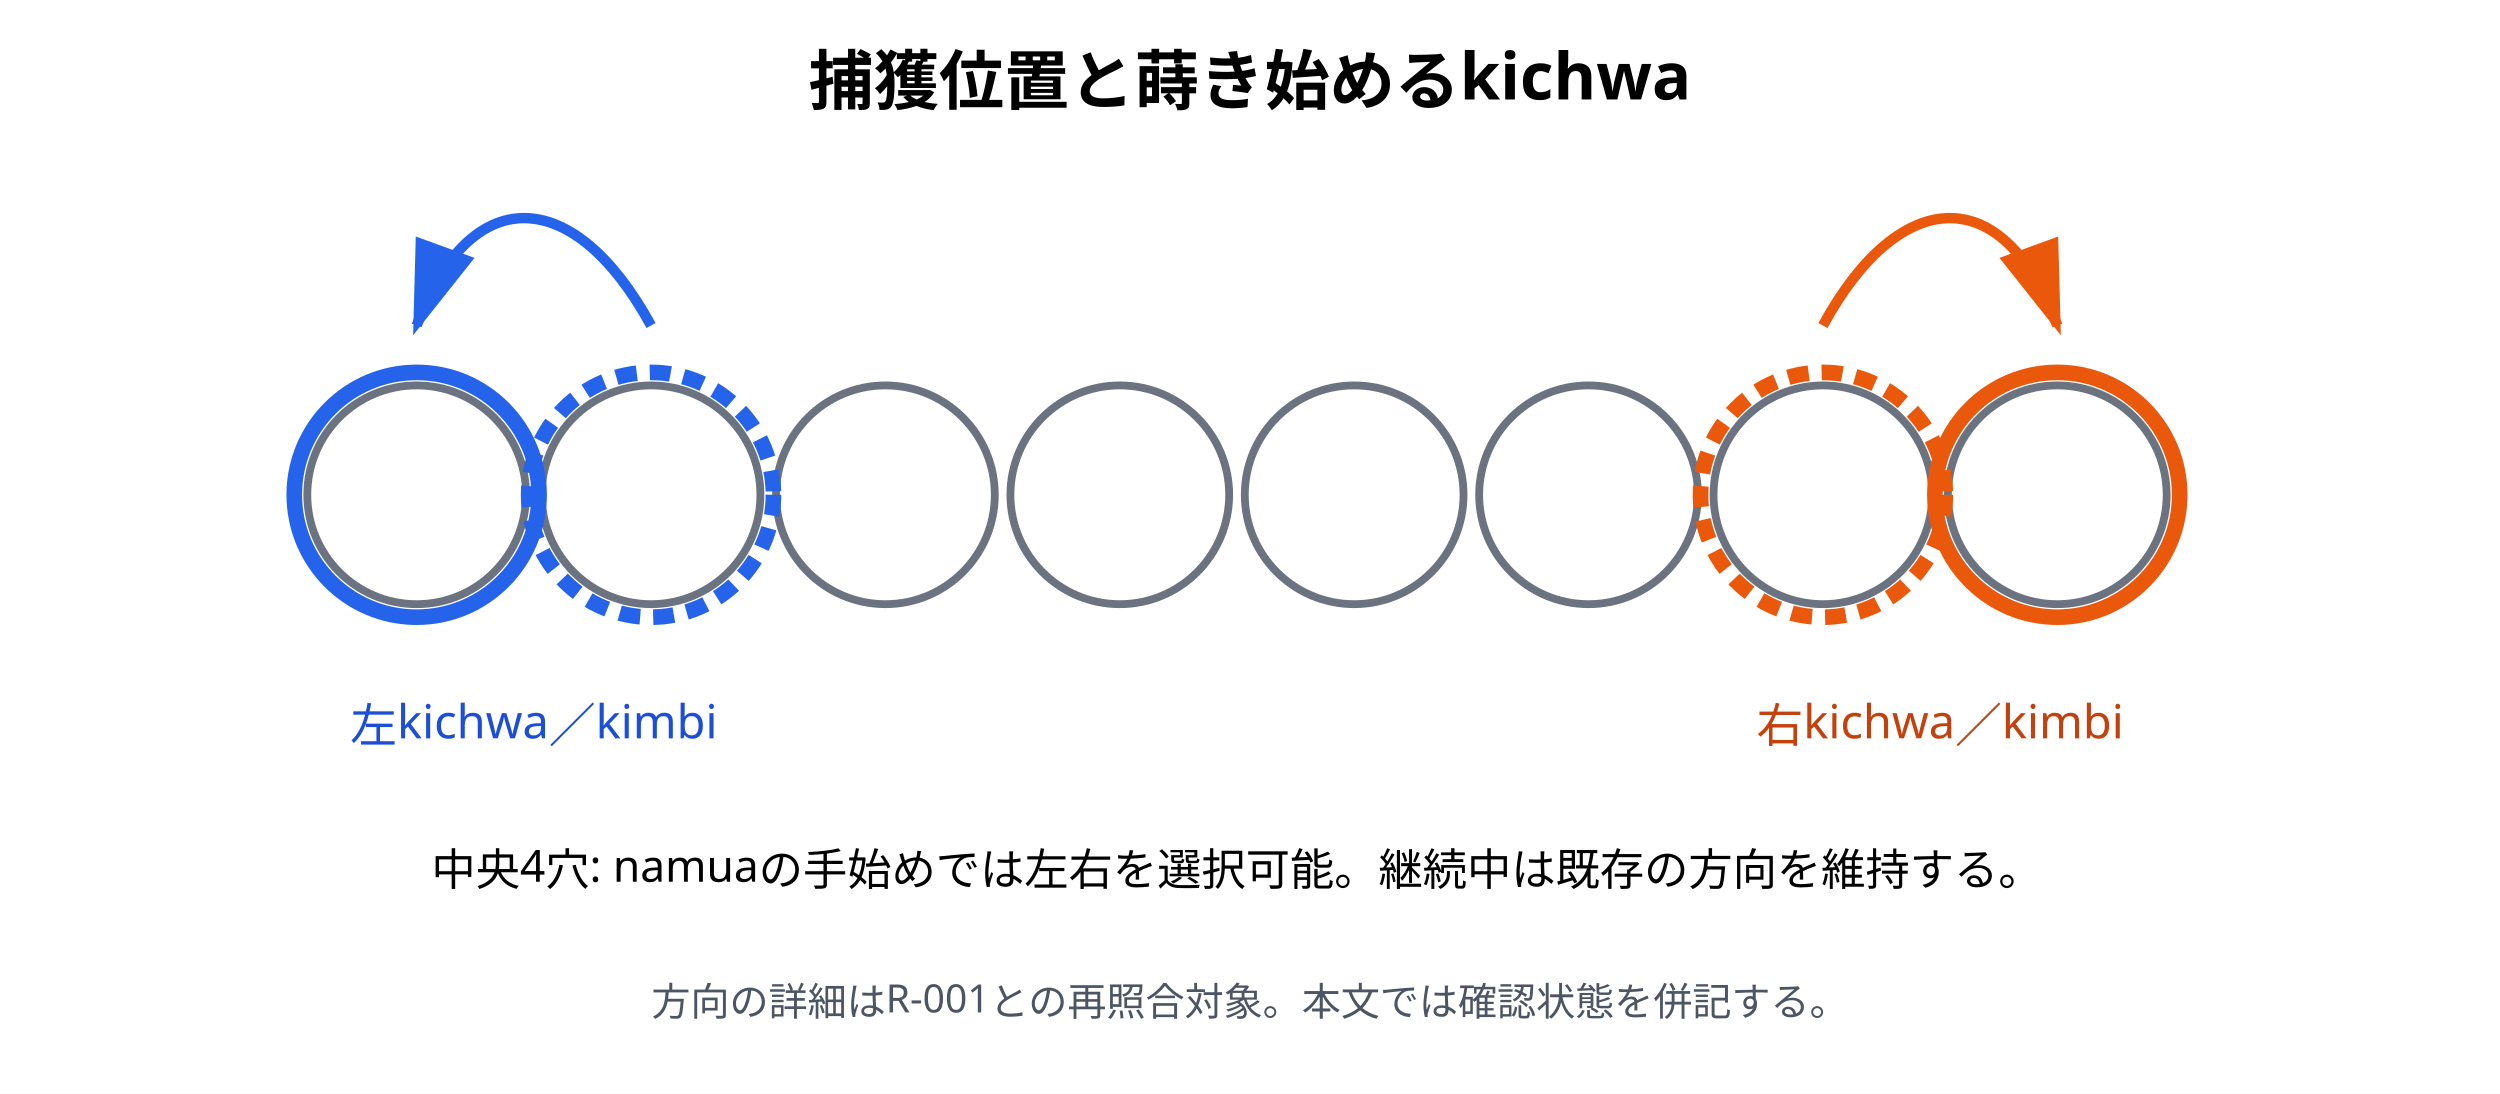
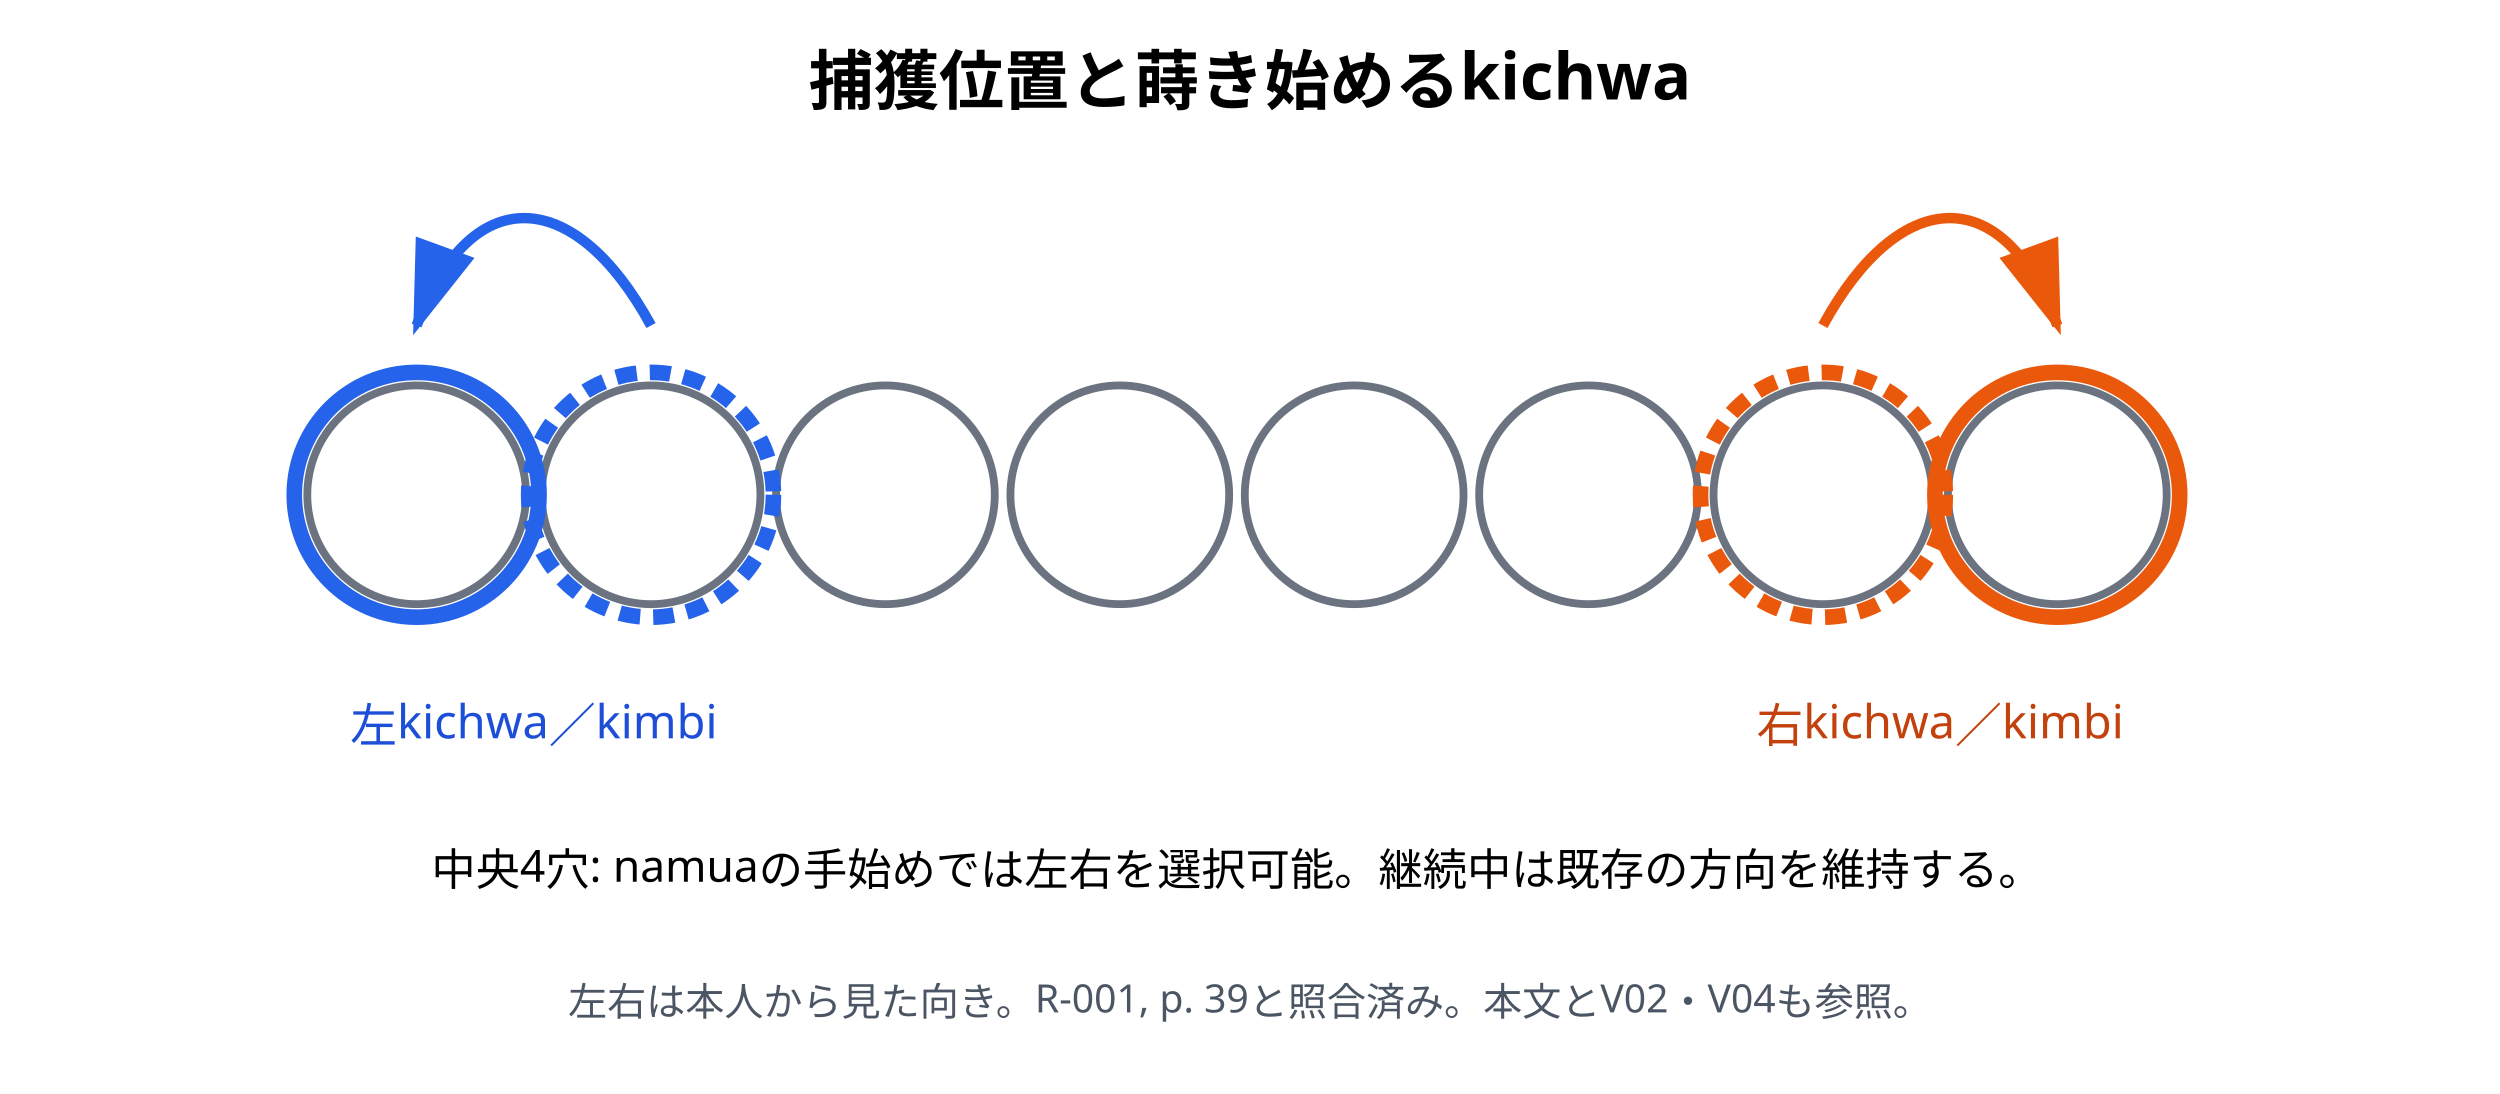
<svg xmlns="http://www.w3.org/2000/svg" width="960" height="420" viewBox="0 0 960 420" role="img" aria-labelledby="title desc">
  <defs>
    <marker id="blue" markerWidth="10" markerHeight="10" refX="8" refY="3" orient="auto">
      <path d="M0,0 L0,6 L9,3 z" fill="#2563eb" />
    </marker>
    <marker id="orange" markerWidth="10" markerHeight="10" refX="8" refY="3" orient="auto">
      <path d="M0,0 L0,6 L9,3 z" fill="#ea580c" />
    </marker>
  </defs>
  <rect width="960" height="420" fill="#fff" />
  <text x="480" y="40" text-anchor="middle" font-family="sans-serif" font-size="25" font-weight="700">捕獲位置と蒔き始めるkichwa</text>
  <g transform="translate(160 190)" fill="#fff" stroke="#6b7280" stroke-width="3">
    <circle cx="0" r="42" />
    <circle cx="90" r="42" />
    <circle cx="180" r="42" />
    <circle cx="270" r="42" />
    <circle cx="360" r="42" />
    <circle cx="450" r="42" />
    <circle cx="540" r="42" />
    <circle cx="630" r="42" />
  </g>
  <g fill="none" stroke-width="6">
    <circle cx="160" cy="190" r="47" stroke="#2563eb" />
    <circle cx="250" cy="190" r="47" stroke="#2563eb" stroke-dasharray="8 5" />
    <circle cx="700" cy="190" r="47" stroke="#ea580c" stroke-dasharray="8 5" />
    <circle cx="790" cy="190" r="47" stroke="#ea580c" />
  </g>
  <path d="M250 125 C220 70,180 70,160 125" fill="none" stroke="#2563eb" stroke-width="4" marker-end="url(#blue)" />
  <path d="M700 125 C730 70,770 70,790 125" fill="none" stroke="#ea580c" stroke-width="4" marker-end="url(#orange)" />
  <g font-family="sans-serif" text-anchor="middle">
    <text x="205" y="285" font-size="18" fill="#1d4ed8">左kichwa／kimbi</text>
    <text x="745" y="285" font-size="18" fill="#c2410c">右kichwa／kimbi</text>
    <text x="475" y="340" font-size="17">中央4穴: namuaの手始めでは左右を選択可能。継続中は既存の方向を維持する。</text>
  </g>
-   <text x="480" y="390" text-anchor="middle" font-family="sans-serif" font-size="15" fill="#4b5563">方向の詳細はR-001との再照合対象。本文では確認状態を併記する。</text>
+   <text x="480" y="390" text-anchor="middle" font-family="sans-serif" font-size="15" fill="#4b5563">左右は本人から見た向き。R-001, p. 39と照合済み。本文とV02・V04も参照。</text>
</svg>
